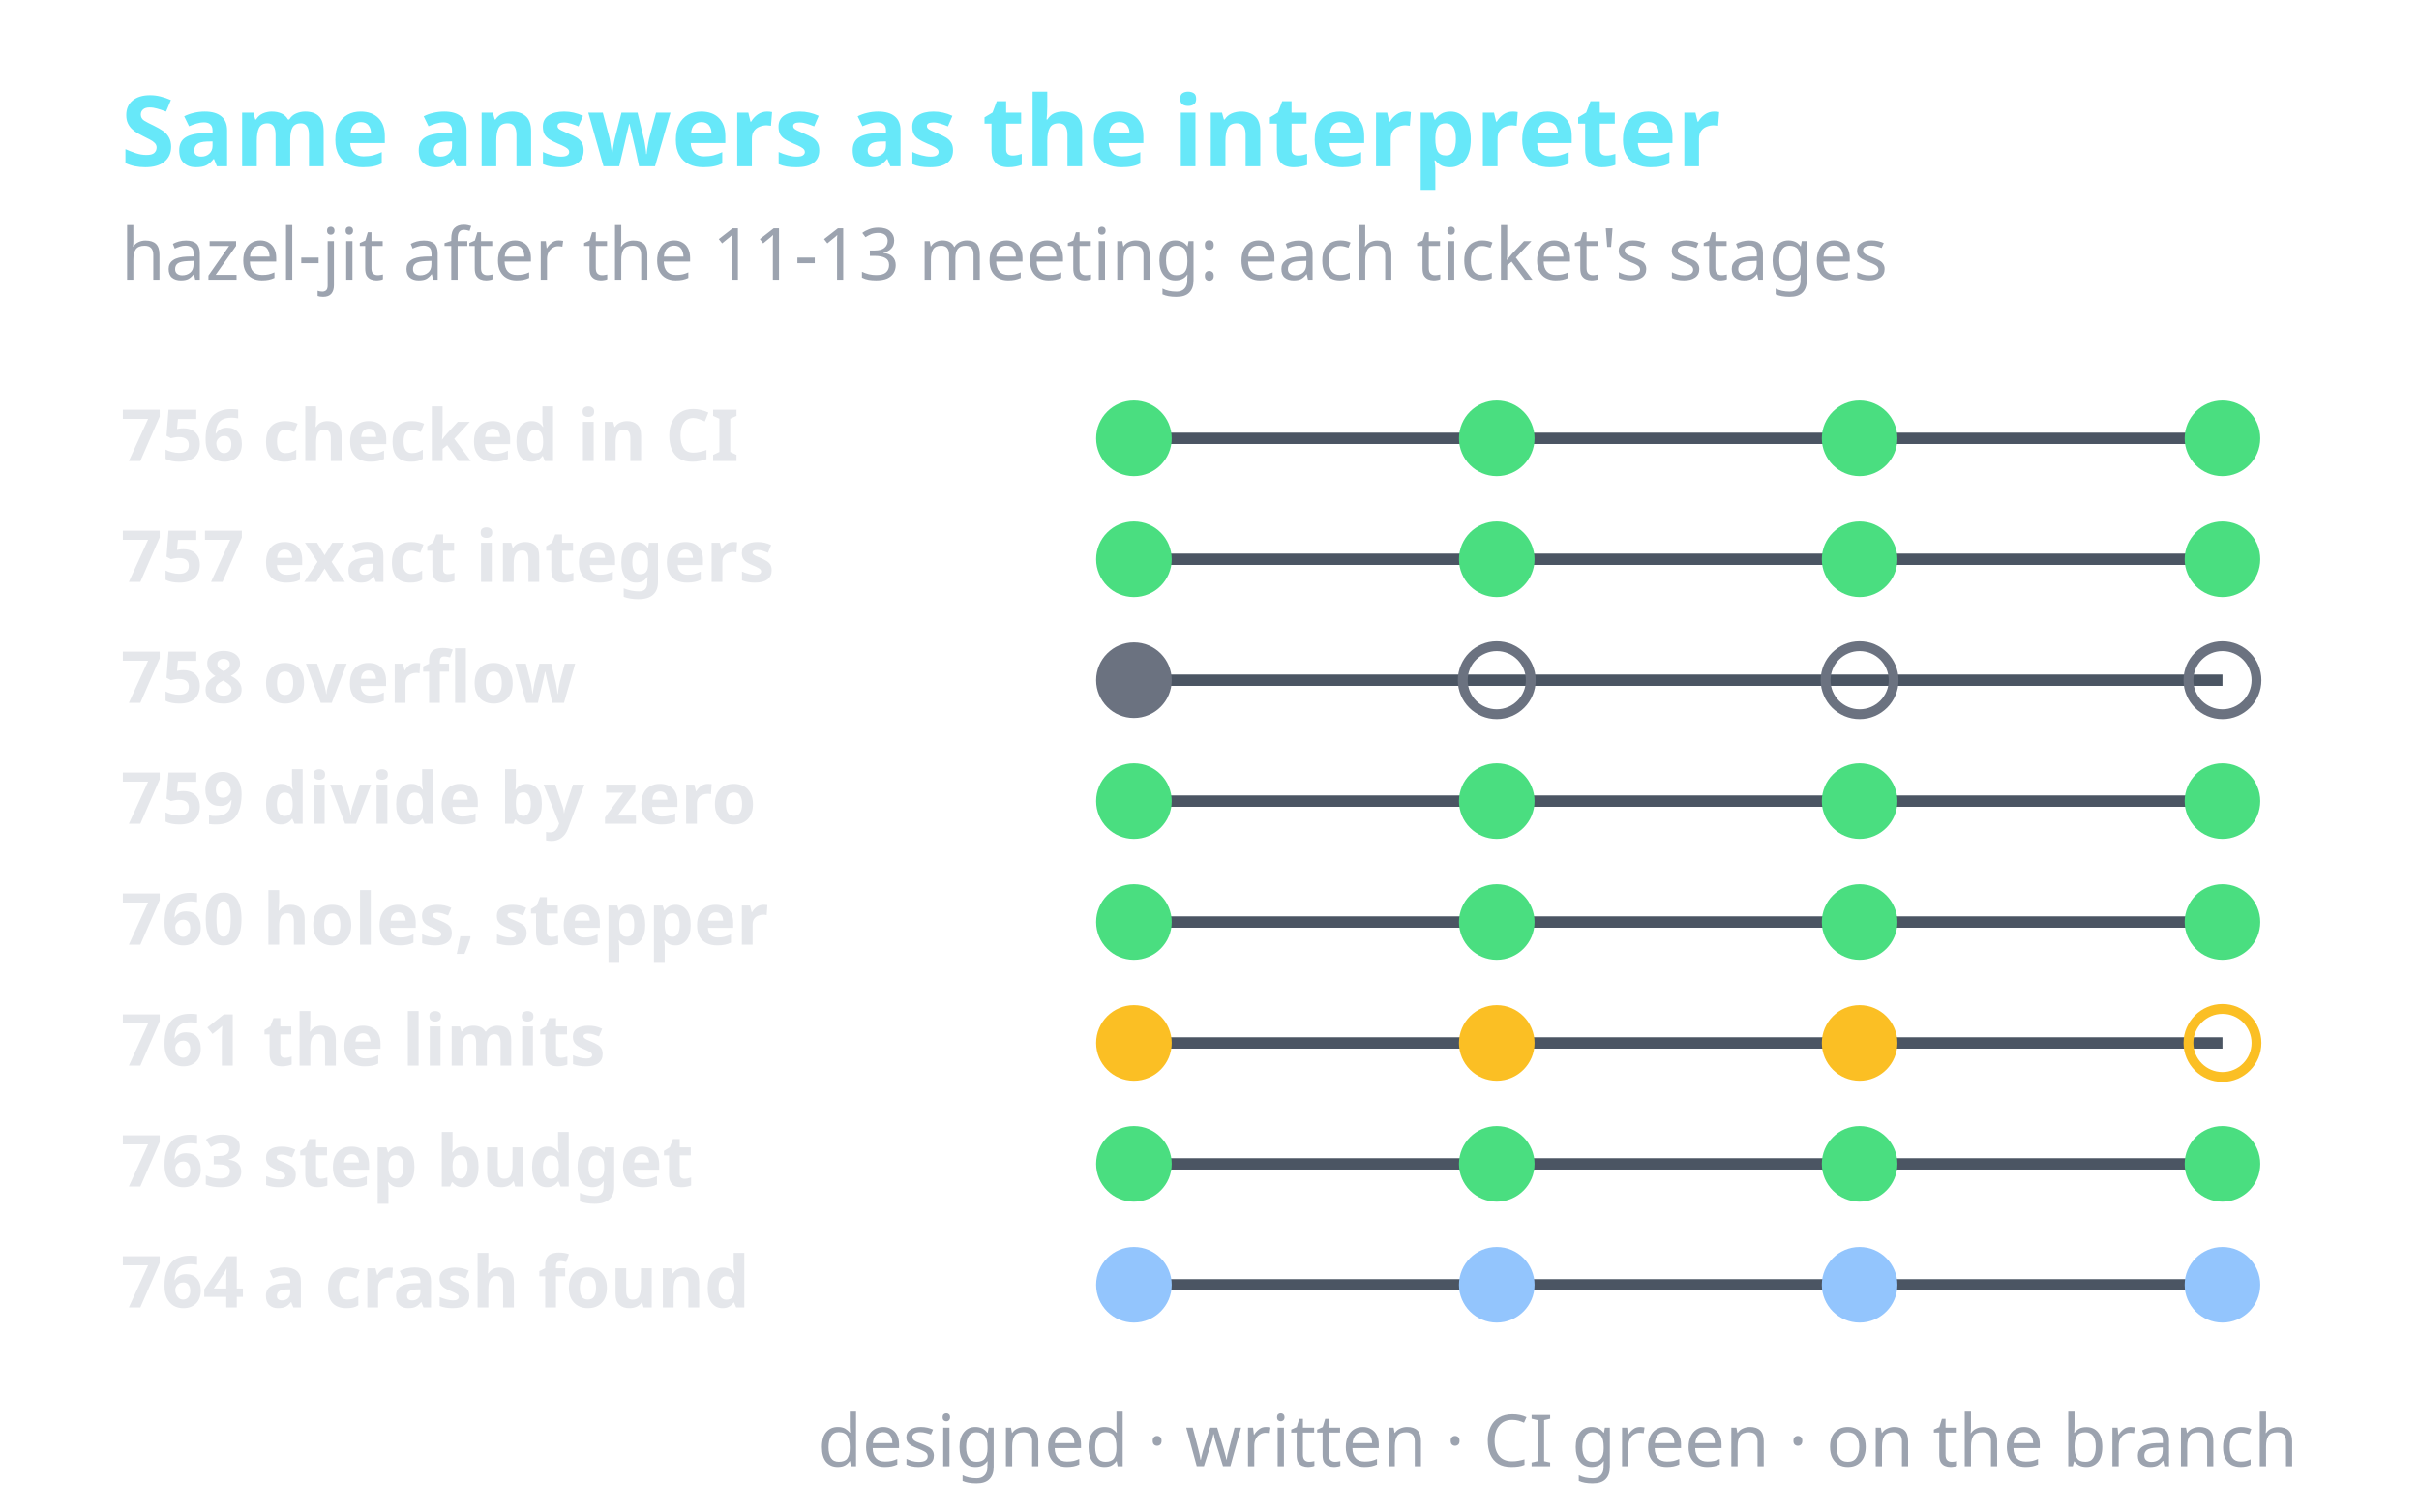
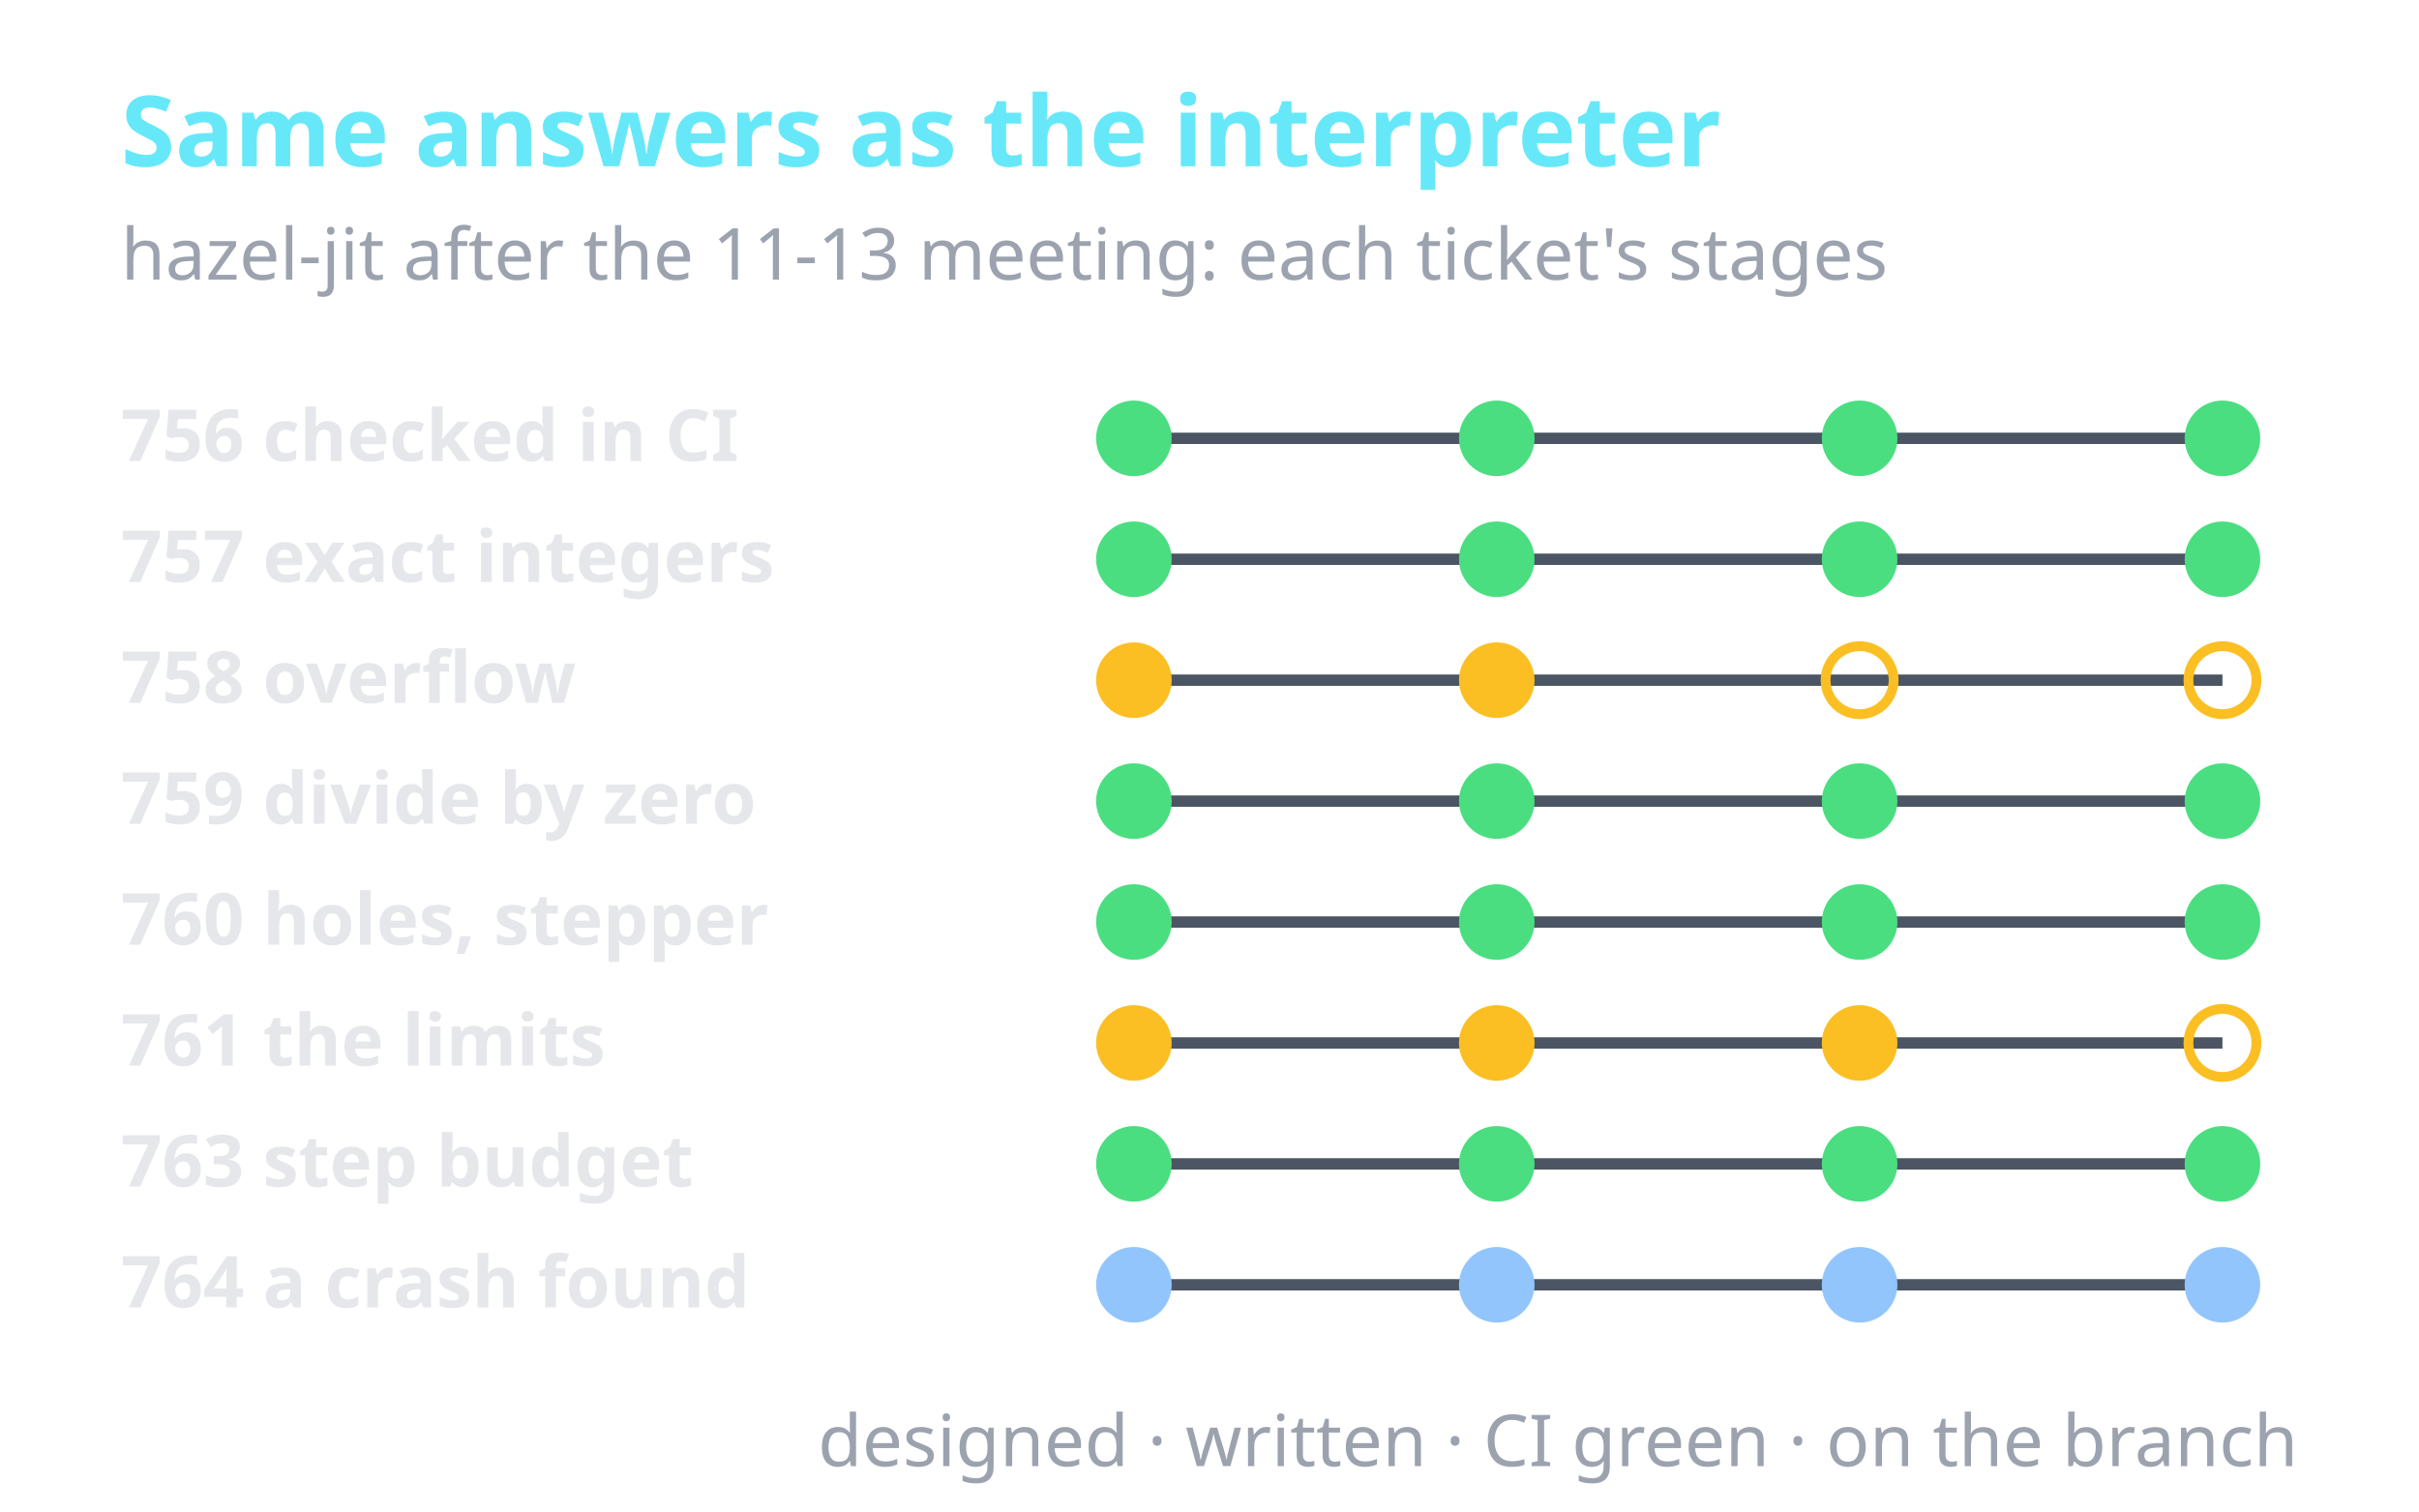
<svg xmlns="http://www.w3.org/2000/svg" viewBox="0 0 320 200" width="320" height="200">
  <style>.h{fill:#0e7490;font:700 13px system-ui,sans-serif}.m{fill:#6b7280;font:9.5px system-ui,sans-serif}.t{fill:#374151;font:600 9.5px system-ui,sans-serif}.ln{stroke:#d1d5db;stroke-width:1.5}
.d{fill:#15803d}.p{fill:#b45309}.w{fill:#9ca3af}.b{fill:#2563eb}.od{fill:none;stroke:#15803d;stroke-width:1.3}.op{fill:none;stroke:#b45309;stroke-width:1.3}.ow{fill:none;stroke:#9ca3af;stroke-width:1.3}
.h{fill:#67e8f9}.m{fill:#9ca3af}.t{fill:#e5e7eb}.ln{stroke:#4b5563}.d{fill:#4ade80}.p{fill:#fbbf24}.w{fill:#6b7280}.b{fill:#93c5fd}.od{stroke:#4ade80}.op{stroke:#fbbf24}.ow{stroke:#6b7280}
</style>
  <text class="h" x="16" y="22">Same answers as the interpreter</text>
  <text class="m" x="16" y="37">hazel-jit after the 11-13 meeting: each ticket's stages</text>
  <g transform="translate(0,52)">
    <text class="t" x="16" y="9">756 checked in CI</text>
    <line class="ln" x1="150" y1="6" x2="294" y2="6" />
    <circle class="d" cx="150" cy="6" r="5" />
    <circle class="d" cx="198" cy="6" r="5" />
    <circle class="d" cx="246" cy="6" r="5" />
    <circle class="d" cx="294" cy="6" r="5" />
  </g>
  <g transform="translate(0,68)">
    <text class="t" x="16" y="9">757 exact integers</text>
    <line class="ln" x1="150" y1="6" x2="294" y2="6" />
    <circle class="d" cx="150" cy="6" r="5" />
    <circle class="d" cx="198" cy="6" r="5" />
    <circle class="d" cx="246" cy="6" r="5" />
    <circle class="d" cx="294" cy="6" r="5" />
  </g>
  <g transform="translate(0,84)">
    <text class="t" x="16" y="9">758 overflow</text>
    <line class="ln" x1="150" y1="6" x2="294" y2="6" />
-     <circle class="w" cx="150" cy="6" r="5" />
-     <circle class="ow" cx="198" cy="6" r="4.5" />
-     <circle class="ow" cx="246" cy="6" r="4.5" />
-     <circle class="ow" cx="294" cy="6" r="4.5" />
+     <circle class="p" cx="150" cy="6" r="5" />
+     <circle class="p" cx="198" cy="6" r="5" />
+     <circle class="op" cx="246" cy="6" r="4.5" />
+     <circle class="op" cx="294" cy="6" r="4.5" />
  </g>
  <g transform="translate(0,100)">
    <text class="t" x="16" y="9">759 divide by zero</text>
    <line class="ln" x1="150" y1="6" x2="294" y2="6" />
    <circle class="d" cx="150" cy="6" r="5" />
    <circle class="d" cx="198" cy="6" r="5" />
    <circle class="d" cx="246" cy="6" r="5" />
    <circle class="d" cx="294" cy="6" r="5" />
  </g>
  <g transform="translate(0,116)">
    <text class="t" x="16" y="9">760 holes, stepper</text>
    <line class="ln" x1="150" y1="6" x2="294" y2="6" />
    <circle class="d" cx="150" cy="6" r="5" />
    <circle class="d" cx="198" cy="6" r="5" />
    <circle class="d" cx="246" cy="6" r="5" />
    <circle class="d" cx="294" cy="6" r="5" />
  </g>
  <g transform="translate(0,132)">
    <text class="t" x="16" y="9">761 the limits</text>
    <line class="ln" x1="150" y1="6" x2="294" y2="6" />
    <circle class="p" cx="150" cy="6" r="5" />
    <circle class="p" cx="198" cy="6" r="5" />
    <circle class="p" cx="246" cy="6" r="5" />
    <circle class="op" cx="294" cy="6" r="4.5" />
  </g>
  <g transform="translate(0,148)">
    <text class="t" x="16" y="9">763 step budget</text>
    <line class="ln" x1="150" y1="6" x2="294" y2="6" />
    <circle class="d" cx="150" cy="6" r="5" />
    <circle class="d" cx="198" cy="6" r="5" />
    <circle class="d" cx="246" cy="6" r="5" />
    <circle class="d" cx="294" cy="6" r="5" />
  </g>
  <g transform="translate(0,164)">
    <text class="t" x="16" y="9">764 a crash found</text>
    <line class="ln" x1="150" y1="6" x2="294" y2="6" />
    <circle class="b" cx="150" cy="6" r="5" />
    <circle class="b" cx="198" cy="6" r="5" />
    <circle class="b" cx="246" cy="6" r="5" />
    <circle class="b" cx="294" cy="6" r="5" />
  </g>
  <text class="m" x="304" y="194" text-anchor="end">designed · written · CI green · on the branch</text>
</svg>
